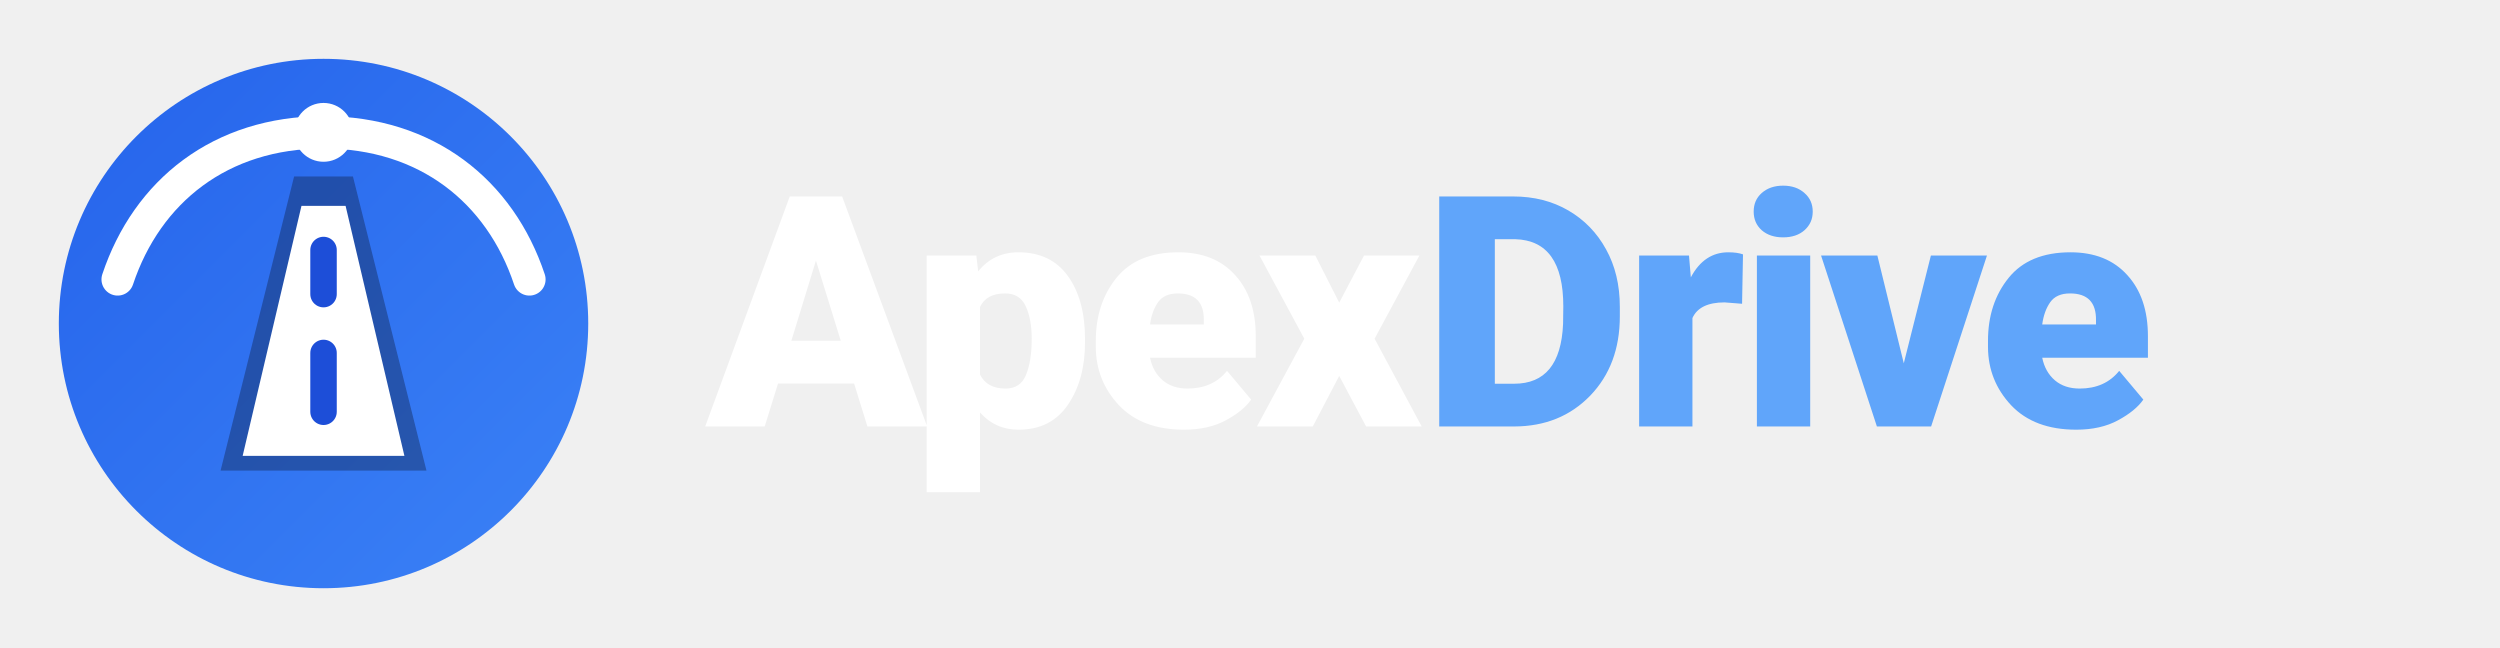
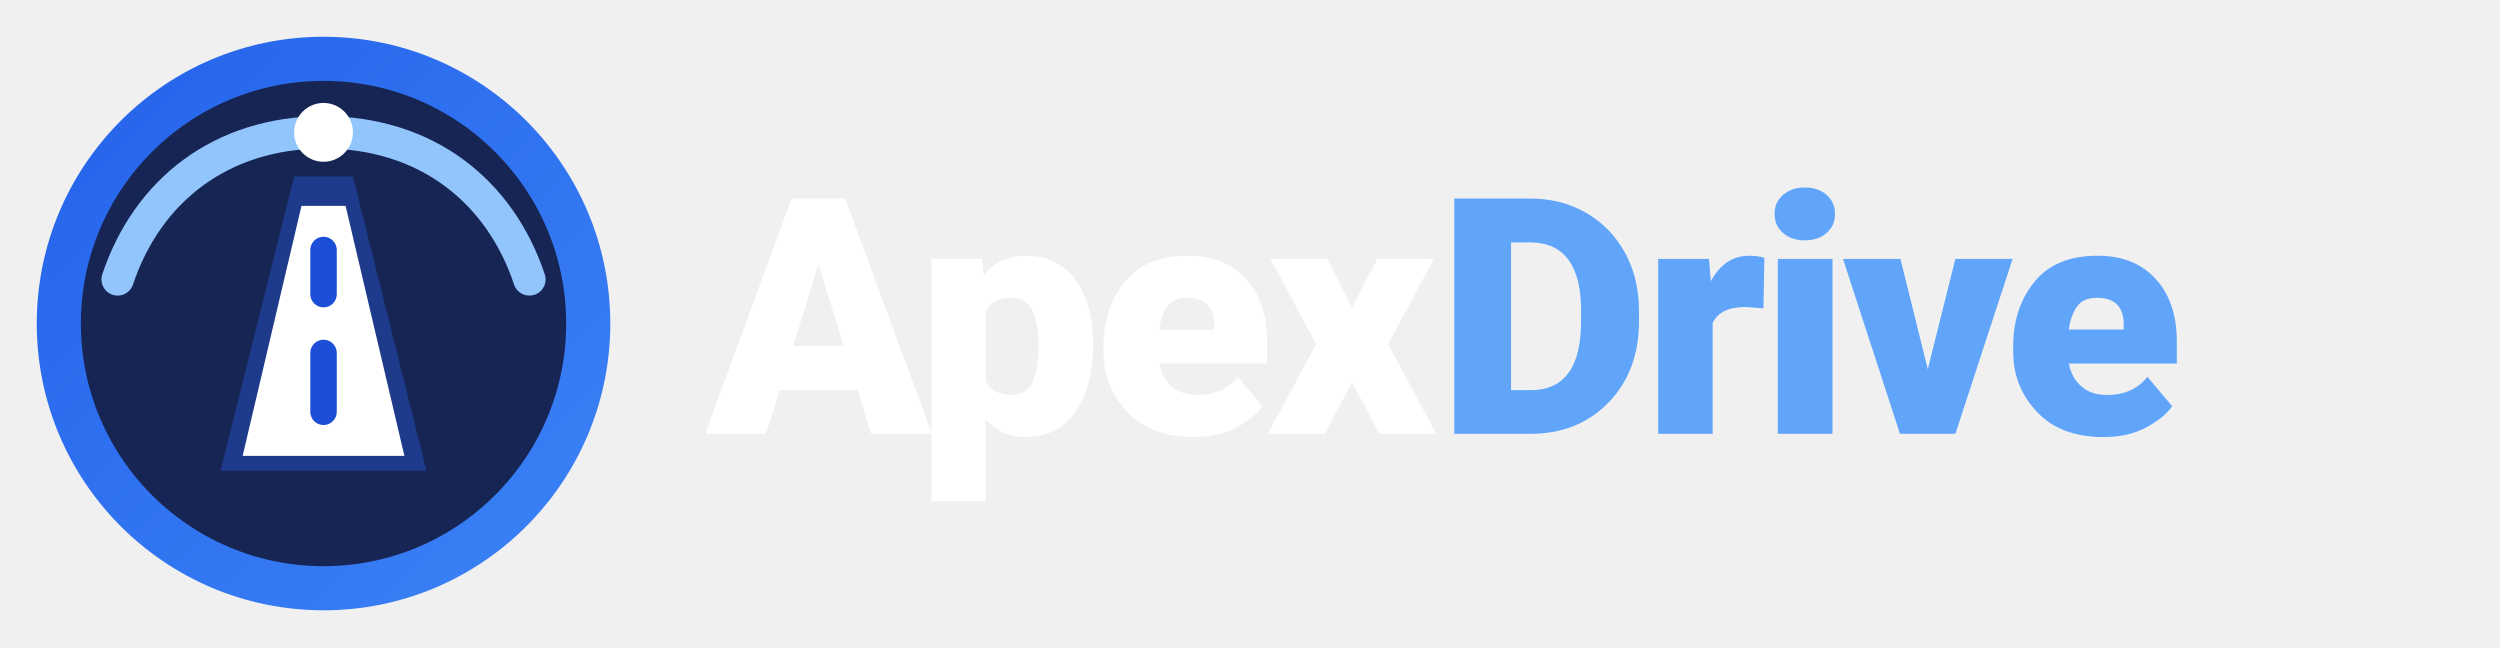
- <svg xmlns="http://www.w3.org/2000/svg" viewBox="0 0 170 44" fill="none" class="brand-logo-svg brand-logo-white" role="img" aria-label="ApexDrive">
+ <svg xmlns="http://www.w3.org/2000/svg" viewBox="0 0 170 44" width="170" height="44" fill="none" class="brand-logo-svg brand-logo-white" role="img" aria-label="ApexDrive">
  <g class="logo-mark">
-     <circle cx="22" cy="22" r="18" fill="url(#brandGradWhite)" />
-     <path d="M15 32 L20 12 L24 12 L29 32 Z" fill="#0B132B" opacity="0.35" />
+     <circle cx="22" cy="22" r="18" fill="#172554" stroke="url(#brandGradWhite)" stroke-width="3" />
+     <path d="M15 32 L20 12 L24 12 L29 32 Z" fill="#1E3A8A" />
    <path d="M16.5 31 L20.5 14 L23.5 14 L27.5 31 Z" fill="#FFFFFF" />
    <line x1="22" y1="17" x2="22" y2="20" stroke="#1D4ED8" stroke-width="1.8" stroke-linecap="round" />
    <line x1="22" y1="24" x2="22" y2="28" stroke="#1D4ED8" stroke-width="1.8" stroke-linecap="round" />
-     <path d="M8 19 C10 13, 15 9, 22 9 C29 9, 34 13, 36 19" stroke="#FFFFFF" stroke-width="2.2" stroke-linecap="round" fill="none" />
+     <path d="M8 19 C10 13, 15 9, 22 9 C29 9, 34 13, 36 19" stroke="#93C5FD" stroke-width="2.2" stroke-linecap="round" fill="none" />
    <circle cx="22" cy="9" r="2" fill="#FFFFFF" />
  </g>
  <g class="logo-text">
-     <text x="48" y="29" font-family="'Outfit', -apple-system, BlinkMacSystemFont, 'Segoe UI', Roboto, sans-serif" font-weight="800" font-size="22" fill="#FFFFFF" letter-spacing="-0.5">Apex<tspan fill="#60A5FA">Drive</tspan>
+     <text x="48" y="29.5" font-family="'Outfit', -apple-system, BlinkMacSystemFont, 'Segoe UI', Roboto, sans-serif" font-weight="800" font-size="22.5" fill="#FFFFFF" letter-spacing="-0.55">Apex<tspan fill="#60A5FA">Drive</tspan>
    </text>
  </g>
  <defs>
    <linearGradient id="brandGradWhite" x1="4" y1="4" x2="40" y2="40" gradientUnits="userSpaceOnUse">
      <stop stop-color="#2563EB" />
      <stop offset="1" stop-color="#3B82F6" />
    </linearGradient>
  </defs>
</svg>
